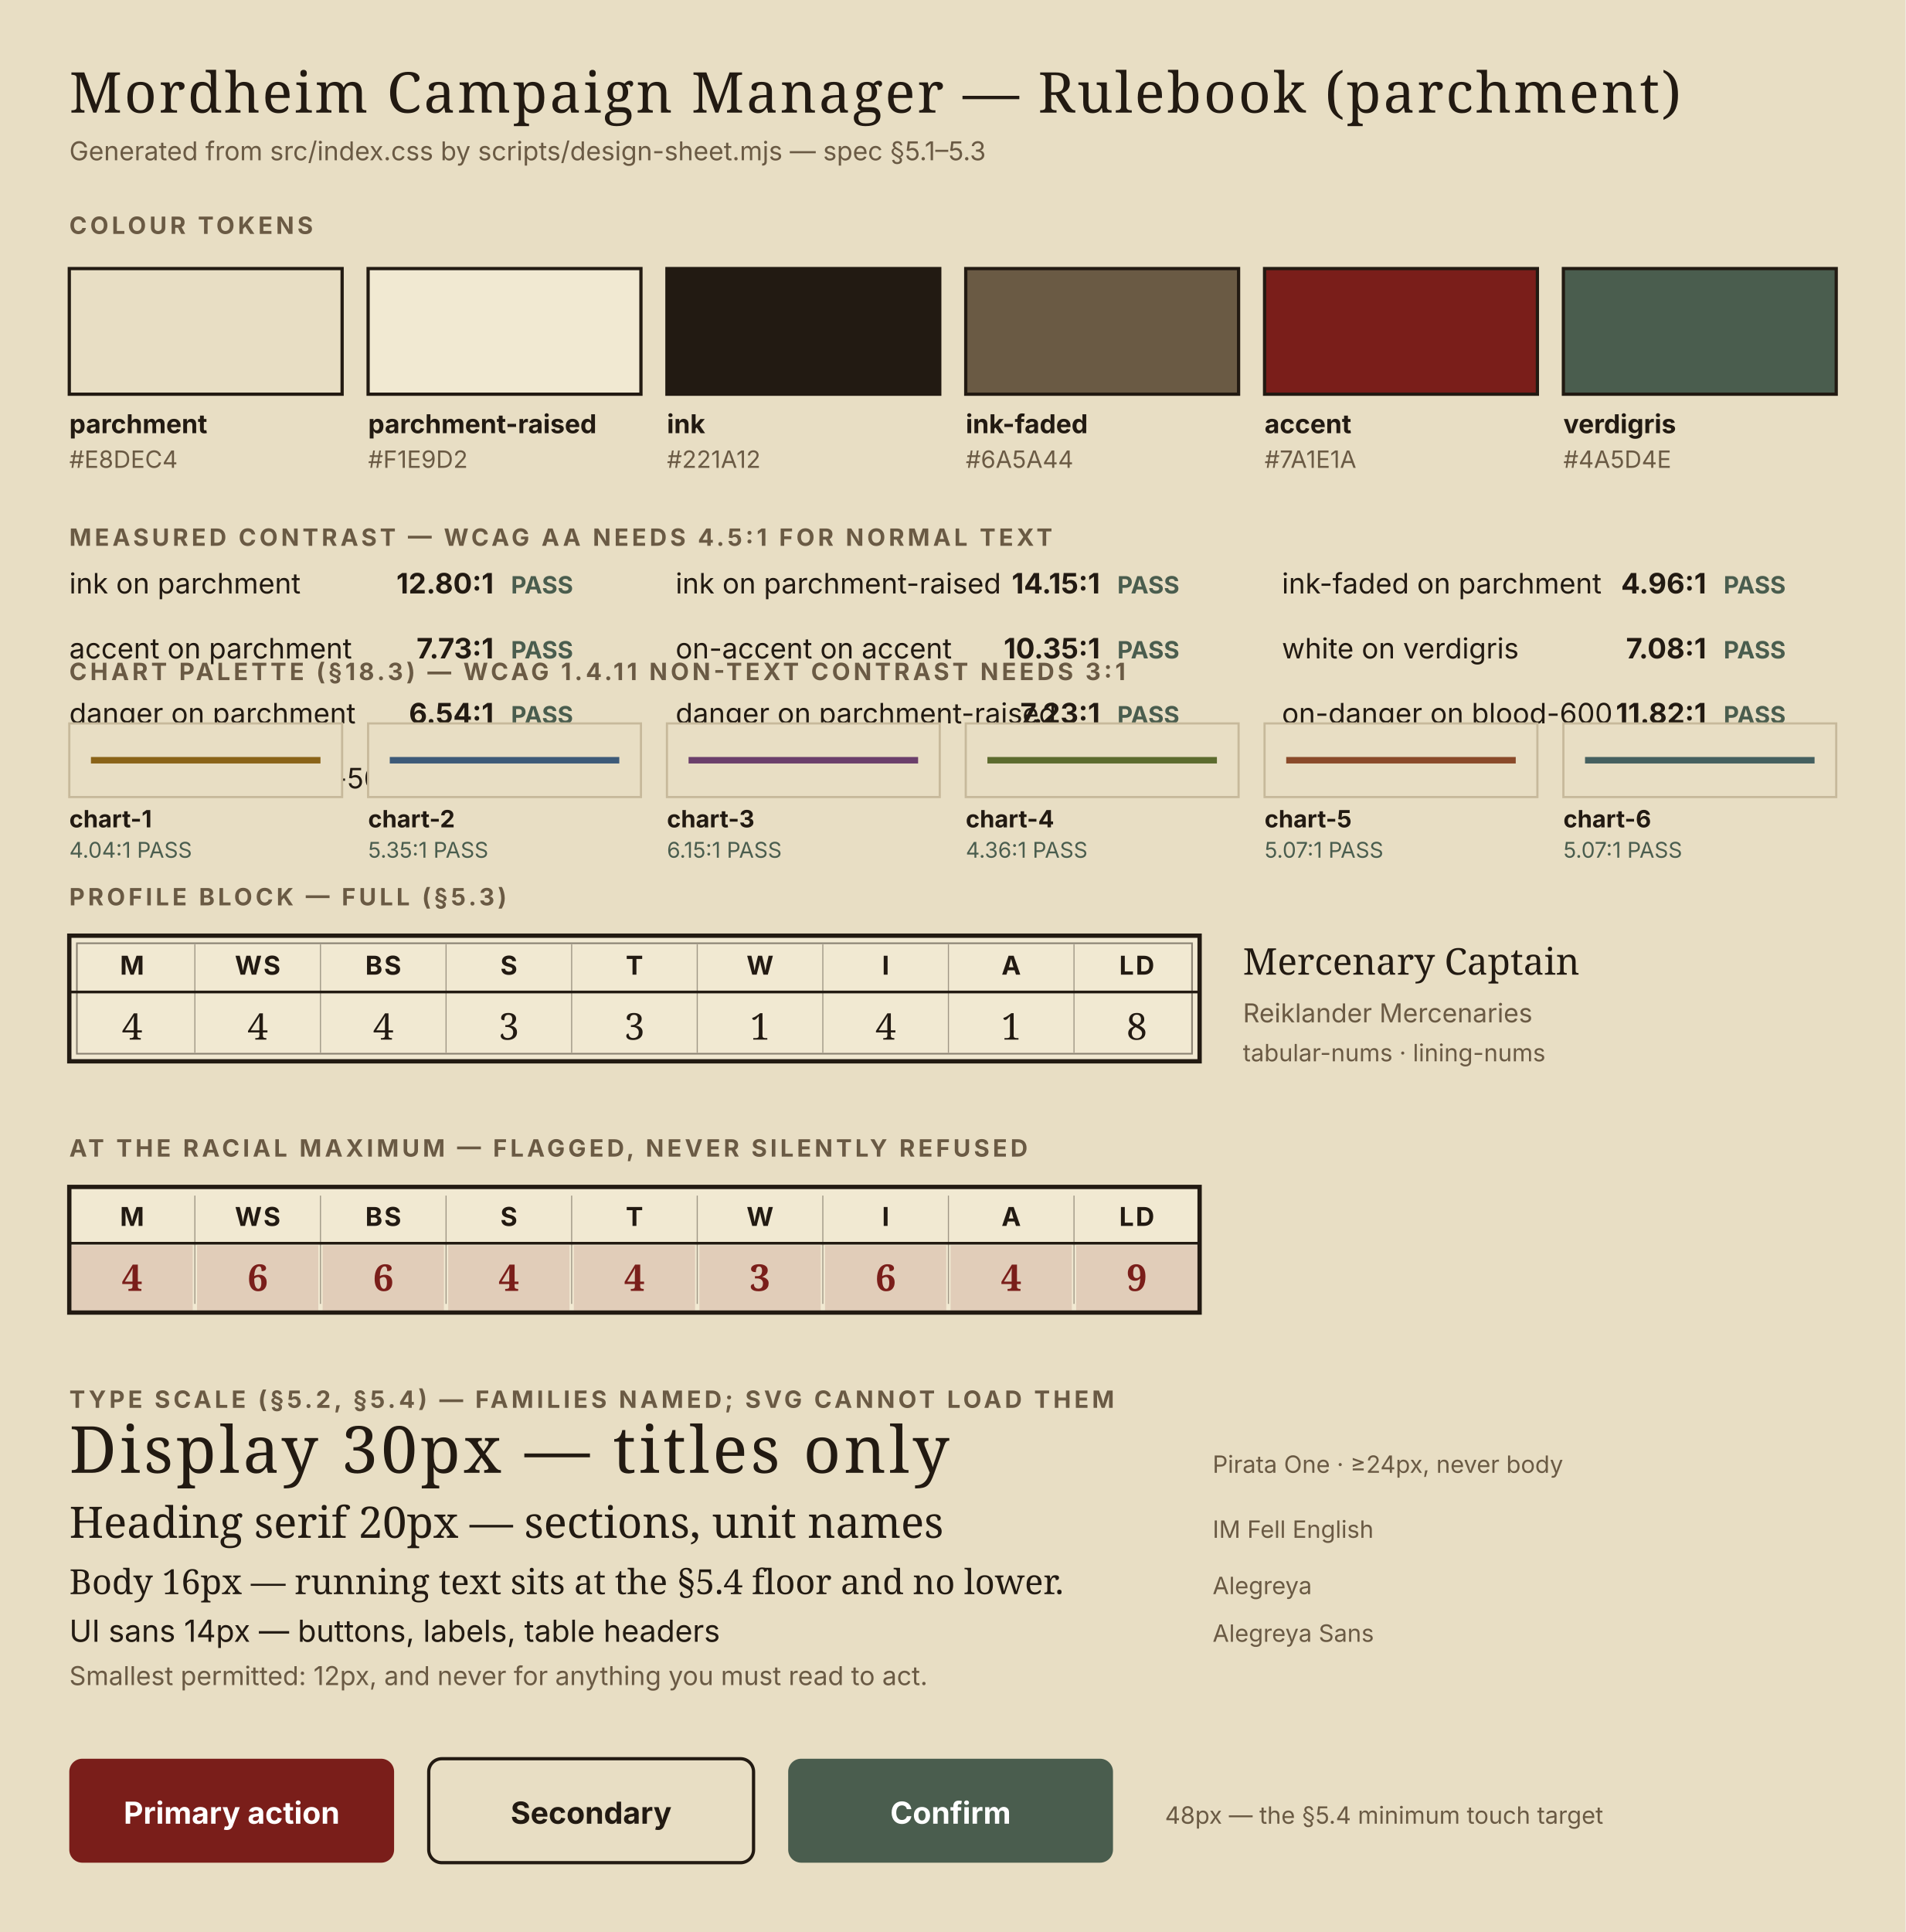
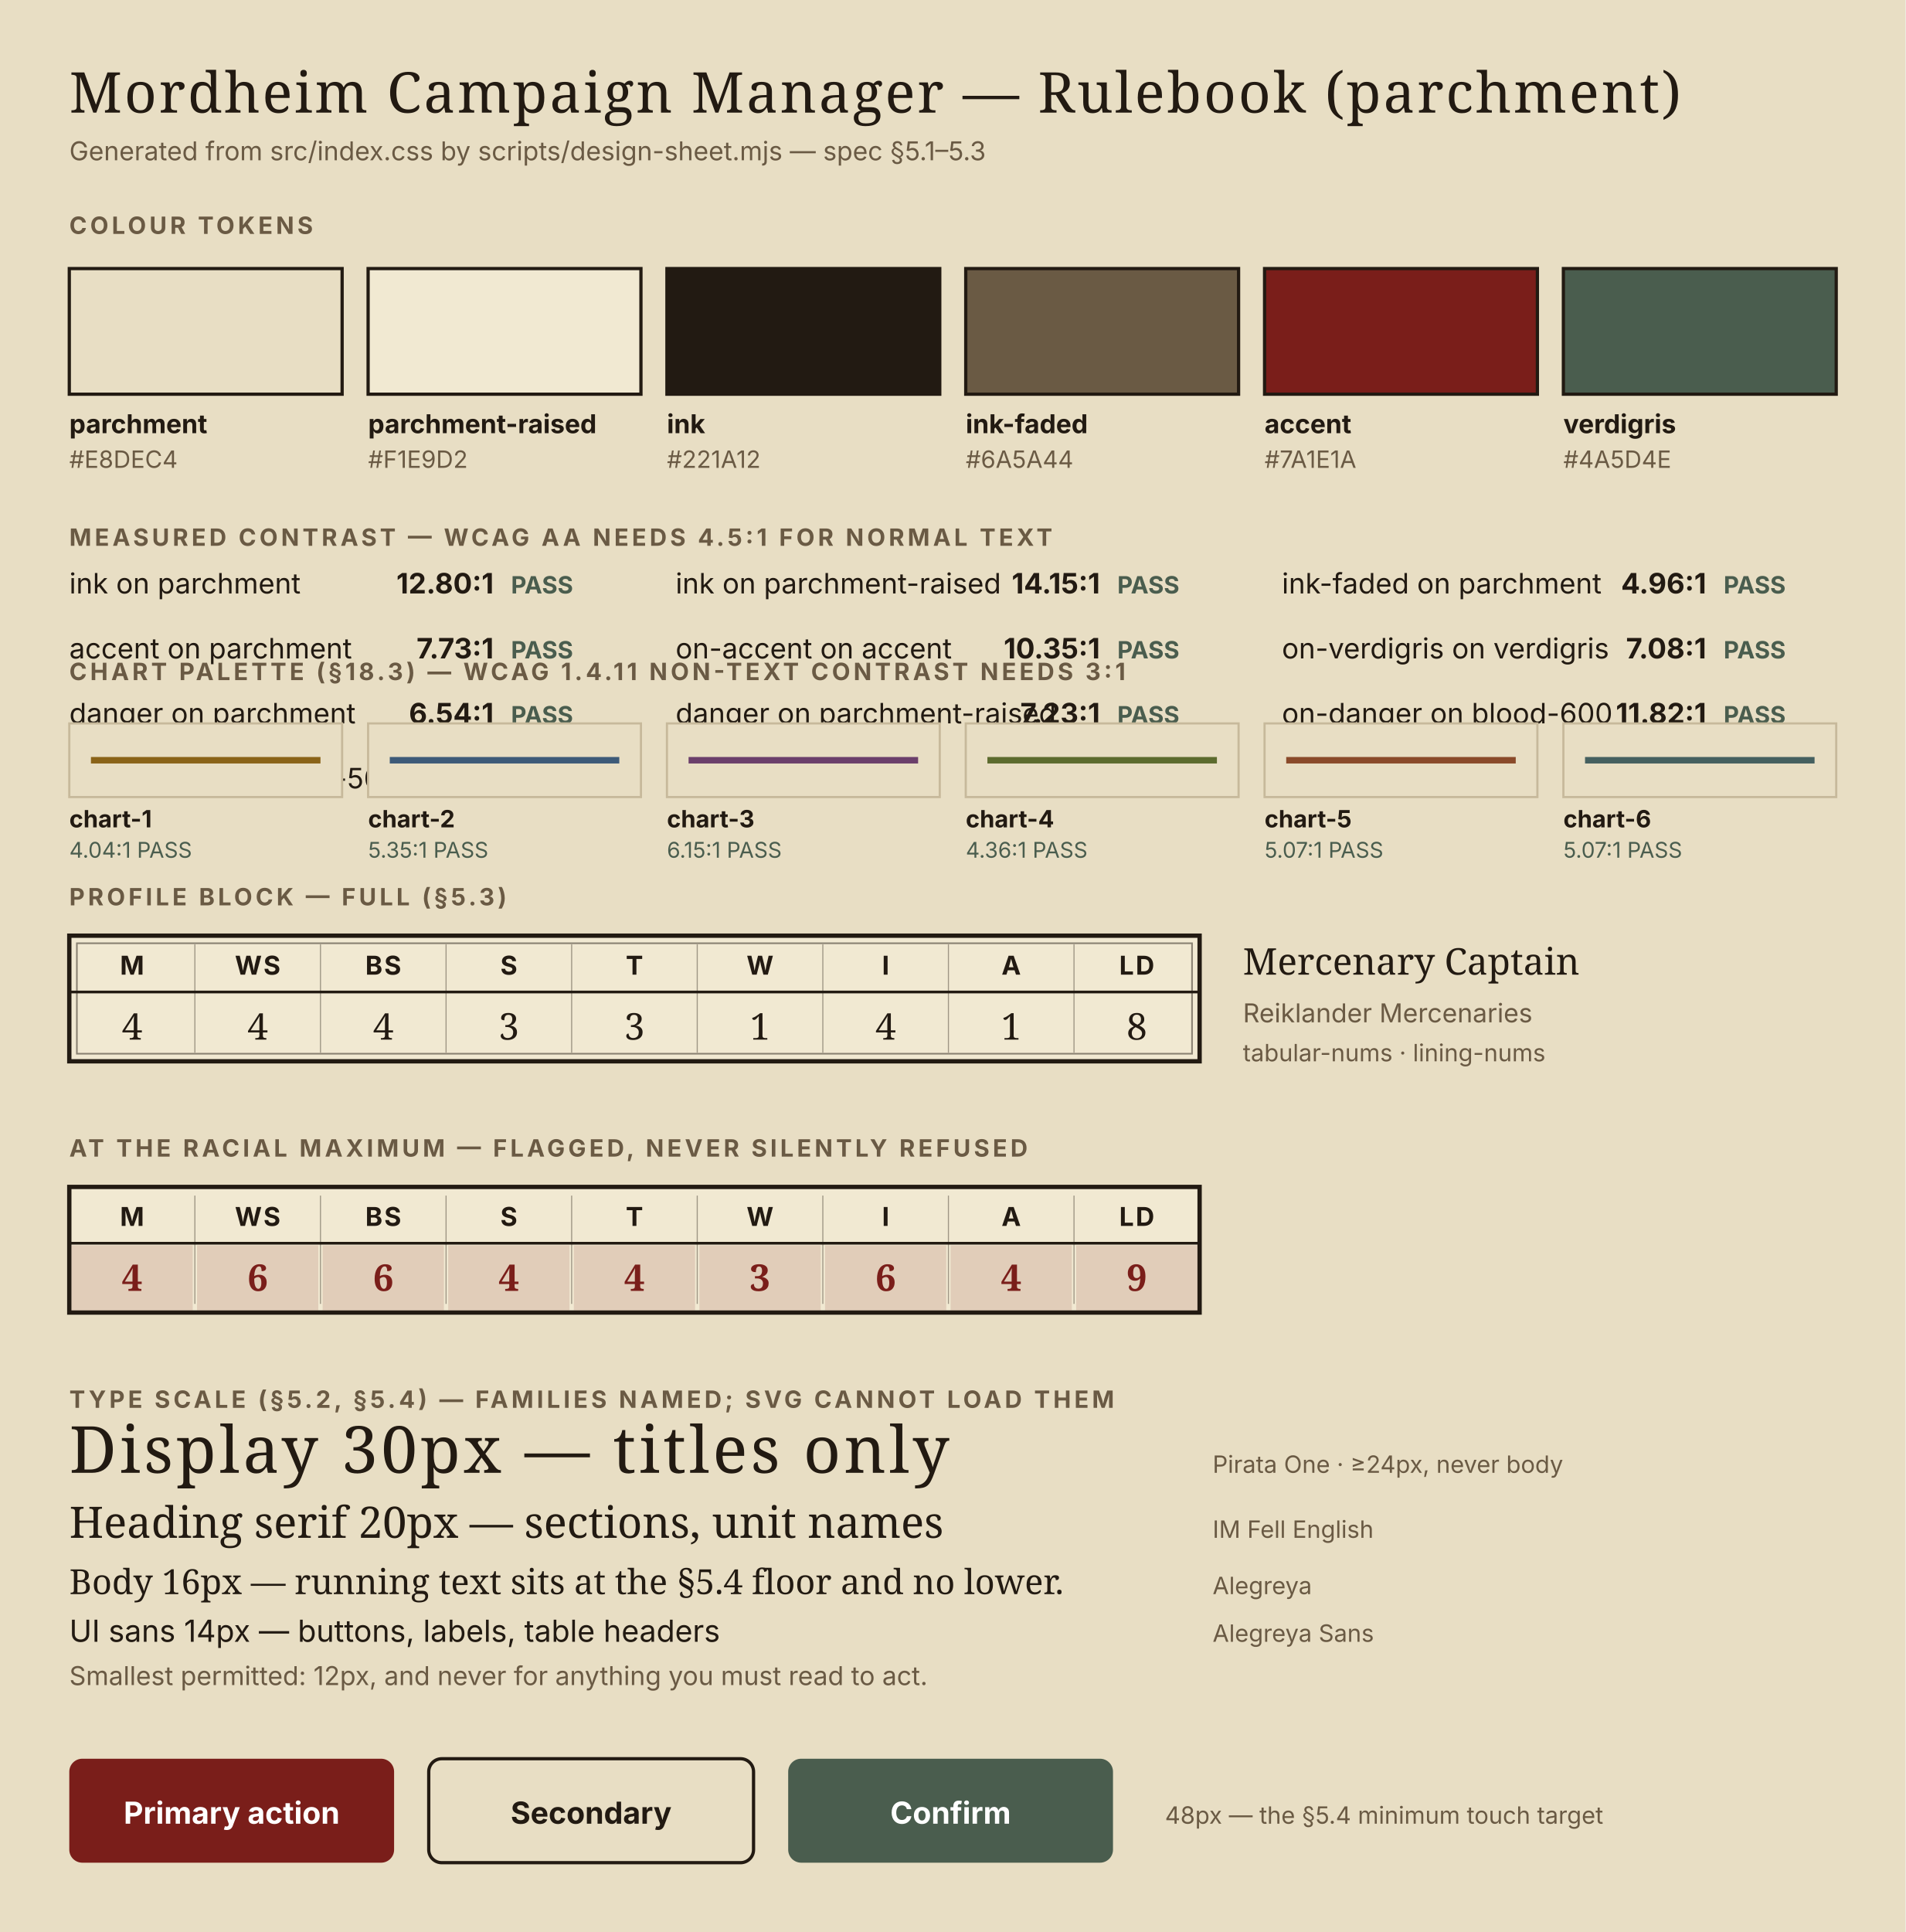
<svg xmlns="http://www.w3.org/2000/svg" viewBox="0 0 880 892" width="880" height="892" role="img" aria-label="Rulebook (parchment) design tokens, profile block and type scale">
  <rect width="880" height="892" fill="#E8DEC4" />
  <text x="32" y="52" font-family="Georgia, serif" font-size="26" font-weight="normal" font-style="normal" fill="#221A12" text-anchor="start" letter-spacing="1">Mordheim Campaign Manager — Rulebook (parchment)</text>
  <text x="32" y="74" font-family="system-ui, -apple-system, Segoe UI, sans-serif" font-size="12" font-weight="normal" font-style="normal" fill="#6A5A44" text-anchor="start" letter-spacing="0">Generated from src/index.css by scripts/design-sheet.mjs — spec §5.1–5.3</text>
  <text x="32" y="108" font-family="system-ui, -apple-system, Segoe UI, sans-serif" font-size="11" font-weight="bold" font-style="normal" fill="#6A5A44" text-anchor="start" letter-spacing="1.5">COLOUR TOKENS</text>
  <rect x="32" y="124" width="126" height="58" fill="#E8DEC4" stroke="#221A12" stroke-width="1.5" />
  <text x="32" y="200" font-family="system-ui, -apple-system, Segoe UI, sans-serif" font-size="12" font-weight="bold" font-style="normal" fill="#221A12" text-anchor="start" letter-spacing="0">parchment</text>
  <text x="32" y="216" font-family="system-ui, -apple-system, Segoe UI, sans-serif" font-size="11" font-weight="normal" font-style="normal" fill="#6A5A44" text-anchor="start" letter-spacing="0">#E8DEC4</text>
  <rect x="170" y="124" width="126" height="58" fill="#F1E9D2" stroke="#221A12" stroke-width="1.5" />
  <text x="170" y="200" font-family="system-ui, -apple-system, Segoe UI, sans-serif" font-size="12" font-weight="bold" font-style="normal" fill="#221A12" text-anchor="start" letter-spacing="0">parchment-raised</text>
  <text x="170" y="216" font-family="system-ui, -apple-system, Segoe UI, sans-serif" font-size="11" font-weight="normal" font-style="normal" fill="#6A5A44" text-anchor="start" letter-spacing="0">#F1E9D2</text>
  <rect x="308" y="124" width="126" height="58" fill="#221A12" stroke="#221A12" stroke-width="1.5" />
  <text x="308" y="200" font-family="system-ui, -apple-system, Segoe UI, sans-serif" font-size="12" font-weight="bold" font-style="normal" fill="#221A12" text-anchor="start" letter-spacing="0">ink</text>
  <text x="308" y="216" font-family="system-ui, -apple-system, Segoe UI, sans-serif" font-size="11" font-weight="normal" font-style="normal" fill="#6A5A44" text-anchor="start" letter-spacing="0">#221A12</text>
  <rect x="446" y="124" width="126" height="58" fill="#6A5A44" stroke="#221A12" stroke-width="1.5" />
  <text x="446" y="200" font-family="system-ui, -apple-system, Segoe UI, sans-serif" font-size="12" font-weight="bold" font-style="normal" fill="#221A12" text-anchor="start" letter-spacing="0">ink-faded</text>
  <text x="446" y="216" font-family="system-ui, -apple-system, Segoe UI, sans-serif" font-size="11" font-weight="normal" font-style="normal" fill="#6A5A44" text-anchor="start" letter-spacing="0">#6A5A44</text>
  <rect x="584" y="124" width="126" height="58" fill="#7A1E1A" stroke="#221A12" stroke-width="1.5" />
  <text x="584" y="200" font-family="system-ui, -apple-system, Segoe UI, sans-serif" font-size="12" font-weight="bold" font-style="normal" fill="#221A12" text-anchor="start" letter-spacing="0">accent</text>
  <text x="584" y="216" font-family="system-ui, -apple-system, Segoe UI, sans-serif" font-size="11" font-weight="normal" font-style="normal" fill="#6A5A44" text-anchor="start" letter-spacing="0">#7A1E1A</text>
  <rect x="722" y="124" width="126" height="58" fill="#4A5D4E" stroke="#221A12" stroke-width="1.5" />
  <text x="722" y="200" font-family="system-ui, -apple-system, Segoe UI, sans-serif" font-size="12" font-weight="bold" font-style="normal" fill="#221A12" text-anchor="start" letter-spacing="0">verdigris</text>
  <text x="722" y="216" font-family="system-ui, -apple-system, Segoe UI, sans-serif" font-size="11" font-weight="normal" font-style="normal" fill="#6A5A44" text-anchor="start" letter-spacing="0">#4A5D4E</text>
  <text x="32" y="252" font-family="system-ui, -apple-system, Segoe UI, sans-serif" font-size="11" font-weight="bold" font-style="normal" fill="#6A5A44" text-anchor="start" letter-spacing="1.5">MEASURED CONTRAST — WCAG AA NEEDS 4.5:1 FOR NORMAL TEXT</text>
  <text x="32" y="274" font-family="system-ui, -apple-system, Segoe UI, sans-serif" font-size="13" font-weight="normal" font-style="normal" fill="#221A12" text-anchor="start" letter-spacing="0">ink on parchment</text>
  <text x="228" y="274" font-family="system-ui, -apple-system, Segoe UI, sans-serif" font-size="13" font-weight="bold" font-style="normal" fill="#221A12" text-anchor="end" letter-spacing="0">12.80:1</text>
  <text x="236" y="274" font-family="system-ui, -apple-system, Segoe UI, sans-serif" font-size="11" font-weight="bold" font-style="normal" fill="#4A5D4E" text-anchor="start" letter-spacing="0">PASS</text>
  <text x="312" y="274" font-family="system-ui, -apple-system, Segoe UI, sans-serif" font-size="13" font-weight="normal" font-style="normal" fill="#221A12" text-anchor="start" letter-spacing="0">ink on parchment-raised</text>
  <text x="508" y="274" font-family="system-ui, -apple-system, Segoe UI, sans-serif" font-size="13" font-weight="bold" font-style="normal" fill="#221A12" text-anchor="end" letter-spacing="0">14.15:1</text>
  <text x="516" y="274" font-family="system-ui, -apple-system, Segoe UI, sans-serif" font-size="11" font-weight="bold" font-style="normal" fill="#4A5D4E" text-anchor="start" letter-spacing="0">PASS</text>
  <text x="592" y="274" font-family="system-ui, -apple-system, Segoe UI, sans-serif" font-size="13" font-weight="normal" font-style="normal" fill="#221A12" text-anchor="start" letter-spacing="0">ink-faded on parchment</text>
  <text x="788" y="274" font-family="system-ui, -apple-system, Segoe UI, sans-serif" font-size="13" font-weight="bold" font-style="normal" fill="#221A12" text-anchor="end" letter-spacing="0">4.96:1</text>
  <text x="796" y="274" font-family="system-ui, -apple-system, Segoe UI, sans-serif" font-size="11" font-weight="bold" font-style="normal" fill="#4A5D4E" text-anchor="start" letter-spacing="0">PASS</text>
  <text x="32" y="304" font-family="system-ui, -apple-system, Segoe UI, sans-serif" font-size="13" font-weight="normal" font-style="normal" fill="#221A12" text-anchor="start" letter-spacing="0">accent on parchment</text>
  <text x="228" y="304" font-family="system-ui, -apple-system, Segoe UI, sans-serif" font-size="13" font-weight="bold" font-style="normal" fill="#221A12" text-anchor="end" letter-spacing="0">7.73:1</text>
  <text x="236" y="304" font-family="system-ui, -apple-system, Segoe UI, sans-serif" font-size="11" font-weight="bold" font-style="normal" fill="#4A5D4E" text-anchor="start" letter-spacing="0">PASS</text>
  <text x="312" y="304" font-family="system-ui, -apple-system, Segoe UI, sans-serif" font-size="13" font-weight="normal" font-style="normal" fill="#221A12" text-anchor="start" letter-spacing="0">on-accent on accent</text>
  <text x="508" y="304" font-family="system-ui, -apple-system, Segoe UI, sans-serif" font-size="13" font-weight="bold" font-style="normal" fill="#221A12" text-anchor="end" letter-spacing="0">10.35:1</text>
  <text x="516" y="304" font-family="system-ui, -apple-system, Segoe UI, sans-serif" font-size="11" font-weight="bold" font-style="normal" fill="#4A5D4E" text-anchor="start" letter-spacing="0">PASS</text>
-   <text x="592" y="304" font-family="system-ui, -apple-system, Segoe UI, sans-serif" font-size="13" font-weight="normal" font-style="normal" fill="#221A12" text-anchor="start" letter-spacing="0">white on verdigris</text>
+   <text x="592" y="304" font-family="system-ui, -apple-system, Segoe UI, sans-serif" font-size="13" font-weight="normal" font-style="normal" fill="#221A12" text-anchor="start" letter-spacing="0">on-verdigris on verdigris</text>
  <text x="788" y="304" font-family="system-ui, -apple-system, Segoe UI, sans-serif" font-size="13" font-weight="bold" font-style="normal" fill="#221A12" text-anchor="end" letter-spacing="0">7.08:1</text>
  <text x="796" y="304" font-family="system-ui, -apple-system, Segoe UI, sans-serif" font-size="11" font-weight="bold" font-style="normal" fill="#4A5D4E" text-anchor="start" letter-spacing="0">PASS</text>
  <text x="32" y="334" font-family="system-ui, -apple-system, Segoe UI, sans-serif" font-size="13" font-weight="normal" font-style="normal" fill="#221A12" text-anchor="start" letter-spacing="0">danger on parchment</text>
  <text x="228" y="334" font-family="system-ui, -apple-system, Segoe UI, sans-serif" font-size="13" font-weight="bold" font-style="normal" fill="#221A12" text-anchor="end" letter-spacing="0">6.54:1</text>
  <text x="236" y="334" font-family="system-ui, -apple-system, Segoe UI, sans-serif" font-size="11" font-weight="bold" font-style="normal" fill="#4A5D4E" text-anchor="start" letter-spacing="0">PASS</text>
  <text x="312" y="334" font-family="system-ui, -apple-system, Segoe UI, sans-serif" font-size="13" font-weight="normal" font-style="normal" fill="#221A12" text-anchor="start" letter-spacing="0">danger on parchment-raised</text>
  <text x="508" y="334" font-family="system-ui, -apple-system, Segoe UI, sans-serif" font-size="13" font-weight="bold" font-style="normal" fill="#221A12" text-anchor="end" letter-spacing="0">7.23:1</text>
  <text x="516" y="334" font-family="system-ui, -apple-system, Segoe UI, sans-serif" font-size="11" font-weight="bold" font-style="normal" fill="#4A5D4E" text-anchor="start" letter-spacing="0">PASS</text>
  <text x="592" y="334" font-family="system-ui, -apple-system, Segoe UI, sans-serif" font-size="13" font-weight="normal" font-style="normal" fill="#221A12" text-anchor="start" letter-spacing="0">on-danger on blood-600</text>
  <text x="788" y="334" font-family="system-ui, -apple-system, Segoe UI, sans-serif" font-size="13" font-weight="bold" font-style="normal" fill="#221A12" text-anchor="end" letter-spacing="0">11.82:1</text>
  <text x="796" y="334" font-family="system-ui, -apple-system, Segoe UI, sans-serif" font-size="11" font-weight="bold" font-style="normal" fill="#4A5D4E" text-anchor="start" letter-spacing="0">PASS</text>
  <text x="32" y="364" font-family="system-ui, -apple-system, Segoe UI, sans-serif" font-size="13" font-weight="normal" font-style="normal" fill="#221A12" text-anchor="start" letter-spacing="0">on-danger on blood-500</text>
  <text x="228" y="364" font-family="system-ui, -apple-system, Segoe UI, sans-serif" font-size="13" font-weight="bold" font-style="normal" fill="#221A12" text-anchor="end" letter-spacing="0">8.77:1</text>
  <text x="236" y="364" font-family="system-ui, -apple-system, Segoe UI, sans-serif" font-size="11" font-weight="bold" font-style="normal" fill="#4A5D4E" text-anchor="start" letter-spacing="0">PASS</text>
  <text x="32" y="314" font-family="system-ui, -apple-system, Segoe UI, sans-serif" font-size="11" font-weight="bold" font-style="normal" fill="#6A5A44" text-anchor="start" letter-spacing="1.5">CHART PALETTE (§18.3) — WCAG 1.4.11 NON-TEXT CONTRAST NEEDS 3:1</text>
  <rect x="32" y="334" width="126" height="34" fill="#E8DEC4" stroke="#C7B99B" stroke-width="1" />
  <line x1="42" y1="351" x2="148" y2="351" stroke="#8A6318" stroke-width="3" />
  <text x="32" y="382" font-family="system-ui, -apple-system, Segoe UI, sans-serif" font-size="11" font-weight="bold" font-style="normal" fill="#221A12" text-anchor="start" letter-spacing="0">chart-1</text>
  <text x="32" y="396" font-family="system-ui, -apple-system, Segoe UI, sans-serif" font-size="10" font-weight="normal" font-style="normal" fill="#4A5D4E" text-anchor="start" letter-spacing="0">4.04:1 PASS</text>
  <rect x="170" y="334" width="126" height="34" fill="#E8DEC4" stroke="#C7B99B" stroke-width="1" />
  <line x1="180" y1="351" x2="286" y2="351" stroke="#3D5A78" stroke-width="3" />
  <text x="170" y="382" font-family="system-ui, -apple-system, Segoe UI, sans-serif" font-size="11" font-weight="bold" font-style="normal" fill="#221A12" text-anchor="start" letter-spacing="0">chart-2</text>
  <text x="170" y="396" font-family="system-ui, -apple-system, Segoe UI, sans-serif" font-size="10" font-weight="normal" font-style="normal" fill="#4A5D4E" text-anchor="start" letter-spacing="0">5.35:1 PASS</text>
  <rect x="308" y="334" width="126" height="34" fill="#E8DEC4" stroke="#C7B99B" stroke-width="1" />
  <line x1="318" y1="351" x2="424" y2="351" stroke="#6B3F6B" stroke-width="3" />
  <text x="308" y="382" font-family="system-ui, -apple-system, Segoe UI, sans-serif" font-size="11" font-weight="bold" font-style="normal" fill="#221A12" text-anchor="start" letter-spacing="0">chart-3</text>
  <text x="308" y="396" font-family="system-ui, -apple-system, Segoe UI, sans-serif" font-size="10" font-weight="normal" font-style="normal" fill="#4A5D4E" text-anchor="start" letter-spacing="0">6.15:1 PASS</text>
  <rect x="446" y="334" width="126" height="34" fill="#E8DEC4" stroke="#C7B99B" stroke-width="1" />
  <line x1="456" y1="351" x2="562" y2="351" stroke="#5C6B2E" stroke-width="3" />
  <text x="446" y="382" font-family="system-ui, -apple-system, Segoe UI, sans-serif" font-size="11" font-weight="bold" font-style="normal" fill="#221A12" text-anchor="start" letter-spacing="0">chart-4</text>
  <text x="446" y="396" font-family="system-ui, -apple-system, Segoe UI, sans-serif" font-size="10" font-weight="normal" font-style="normal" fill="#4A5D4E" text-anchor="start" letter-spacing="0">4.36:1 PASS</text>
  <rect x="584" y="334" width="126" height="34" fill="#E8DEC4" stroke="#C7B99B" stroke-width="1" />
  <line x1="594" y1="351" x2="700" y2="351" stroke="#8A4A2A" stroke-width="3" />
  <text x="584" y="382" font-family="system-ui, -apple-system, Segoe UI, sans-serif" font-size="11" font-weight="bold" font-style="normal" fill="#221A12" text-anchor="start" letter-spacing="0">chart-5</text>
  <text x="584" y="396" font-family="system-ui, -apple-system, Segoe UI, sans-serif" font-size="10" font-weight="normal" font-style="normal" fill="#4A5D4E" text-anchor="start" letter-spacing="0">5.07:1 PASS</text>
  <rect x="722" y="334" width="126" height="34" fill="#E8DEC4" stroke="#C7B99B" stroke-width="1" />
  <line x1="732" y1="351" x2="838" y2="351" stroke="#45605F" stroke-width="3" />
  <text x="722" y="382" font-family="system-ui, -apple-system, Segoe UI, sans-serif" font-size="11" font-weight="bold" font-style="normal" fill="#221A12" text-anchor="start" letter-spacing="0">chart-6</text>
  <text x="722" y="396" font-family="system-ui, -apple-system, Segoe UI, sans-serif" font-size="10" font-weight="normal" font-style="normal" fill="#4A5D4E" text-anchor="start" letter-spacing="0">5.07:1 PASS</text>
  <text x="32" y="418" font-family="system-ui, -apple-system, Segoe UI, sans-serif" font-size="11" font-weight="bold" font-style="normal" fill="#6A5A44" text-anchor="start" letter-spacing="1.5">PROFILE BLOCK — FULL (§5.3)</text>
  <rect x="32" y="432" width="522" height="58" fill="#F1E9D2" stroke="#221A12" stroke-width="2" />
  <rect x="35.5" y="435.5" width="515" height="51" fill="none" stroke="#221A12" stroke-width="0.75" opacity="0.5" />
  <line x1="32" y1="458" x2="554" y2="458" stroke="#221A12" stroke-width="1.25" />
  <text x="61" y="450" font-family="system-ui, -apple-system, Segoe UI, sans-serif" font-size="12" font-weight="bold" font-style="normal" fill="#221A12" text-anchor="middle" letter-spacing="0.8">M</text>
  <text x="61" y="480" font-family="Georgia, serif" font-size="17" font-weight="normal" font-style="normal" fill="#221A12" text-anchor="middle" letter-spacing="0">4</text>
  <line x1="90" y1="436" x2="90" y2="486" stroke="#221A12" stroke-width="0.5" opacity="0.4" />
  <text x="119" y="450" font-family="system-ui, -apple-system, Segoe UI, sans-serif" font-size="12" font-weight="bold" font-style="normal" fill="#221A12" text-anchor="middle" letter-spacing="0.8">WS</text>
  <text x="119" y="480" font-family="Georgia, serif" font-size="17" font-weight="normal" font-style="normal" fill="#221A12" text-anchor="middle" letter-spacing="0">4</text>
  <line x1="148" y1="436" x2="148" y2="486" stroke="#221A12" stroke-width="0.5" opacity="0.4" />
  <text x="177" y="450" font-family="system-ui, -apple-system, Segoe UI, sans-serif" font-size="12" font-weight="bold" font-style="normal" fill="#221A12" text-anchor="middle" letter-spacing="0.8">BS</text>
  <text x="177" y="480" font-family="Georgia, serif" font-size="17" font-weight="normal" font-style="normal" fill="#221A12" text-anchor="middle" letter-spacing="0">4</text>
  <line x1="206" y1="436" x2="206" y2="486" stroke="#221A12" stroke-width="0.5" opacity="0.4" />
  <text x="235" y="450" font-family="system-ui, -apple-system, Segoe UI, sans-serif" font-size="12" font-weight="bold" font-style="normal" fill="#221A12" text-anchor="middle" letter-spacing="0.8">S</text>
  <text x="235" y="480" font-family="Georgia, serif" font-size="17" font-weight="normal" font-style="normal" fill="#221A12" text-anchor="middle" letter-spacing="0">3</text>
  <line x1="264" y1="436" x2="264" y2="486" stroke="#221A12" stroke-width="0.5" opacity="0.4" />
  <text x="293" y="450" font-family="system-ui, -apple-system, Segoe UI, sans-serif" font-size="12" font-weight="bold" font-style="normal" fill="#221A12" text-anchor="middle" letter-spacing="0.8">T</text>
  <text x="293" y="480" font-family="Georgia, serif" font-size="17" font-weight="normal" font-style="normal" fill="#221A12" text-anchor="middle" letter-spacing="0">3</text>
  <line x1="322" y1="436" x2="322" y2="486" stroke="#221A12" stroke-width="0.5" opacity="0.4" />
  <text x="351" y="450" font-family="system-ui, -apple-system, Segoe UI, sans-serif" font-size="12" font-weight="bold" font-style="normal" fill="#221A12" text-anchor="middle" letter-spacing="0.8">W</text>
  <text x="351" y="480" font-family="Georgia, serif" font-size="17" font-weight="normal" font-style="normal" fill="#221A12" text-anchor="middle" letter-spacing="0">1</text>
  <line x1="380" y1="436" x2="380" y2="486" stroke="#221A12" stroke-width="0.5" opacity="0.4" />
  <text x="409" y="450" font-family="system-ui, -apple-system, Segoe UI, sans-serif" font-size="12" font-weight="bold" font-style="normal" fill="#221A12" text-anchor="middle" letter-spacing="0.8">I</text>
  <text x="409" y="480" font-family="Georgia, serif" font-size="17" font-weight="normal" font-style="normal" fill="#221A12" text-anchor="middle" letter-spacing="0">4</text>
  <line x1="438" y1="436" x2="438" y2="486" stroke="#221A12" stroke-width="0.5" opacity="0.4" />
  <text x="467" y="450" font-family="system-ui, -apple-system, Segoe UI, sans-serif" font-size="12" font-weight="bold" font-style="normal" fill="#221A12" text-anchor="middle" letter-spacing="0.8">A</text>
  <text x="467" y="480" font-family="Georgia, serif" font-size="17" font-weight="normal" font-style="normal" fill="#221A12" text-anchor="middle" letter-spacing="0">1</text>
  <line x1="496" y1="436" x2="496" y2="486" stroke="#221A12" stroke-width="0.5" opacity="0.4" />
  <text x="525" y="450" font-family="system-ui, -apple-system, Segoe UI, sans-serif" font-size="12" font-weight="bold" font-style="normal" fill="#221A12" text-anchor="middle" letter-spacing="0.8">LD</text>
  <text x="525" y="480" font-family="Georgia, serif" font-size="17" font-weight="normal" font-style="normal" fill="#221A12" text-anchor="middle" letter-spacing="0">8</text>
  <text x="574" y="450" font-family="Georgia, serif" font-size="17" font-weight="normal" font-style="normal" fill="#221A12" text-anchor="start" letter-spacing="0">Mercenary Captain</text>
  <text x="574" y="472" font-family="system-ui, -apple-system, Segoe UI, sans-serif" font-size="12" font-weight="normal" font-style="normal" fill="#6A5A44" text-anchor="start" letter-spacing="0">Reiklander Mercenaries</text>
  <text x="574" y="490" font-family="system-ui, -apple-system, Segoe UI, sans-serif" font-size="11" font-weight="normal" font-style="normal" fill="#6A5A44" text-anchor="start" letter-spacing="0">tabular-nums · lining-nums</text>
  <text x="32" y="534" font-family="system-ui, -apple-system, Segoe UI, sans-serif" font-size="11" font-weight="bold" font-style="normal" fill="#6A5A44" text-anchor="start" letter-spacing="1.5">AT THE RACIAL MAXIMUM — FLAGGED, NEVER SILENTLY REFUSED</text>
  <rect x="32" y="548" width="522" height="58" fill="#F1E9D2" stroke="#221A12" stroke-width="2" />
  <line x1="32" y1="574" x2="554" y2="574" stroke="#221A12" stroke-width="1.25" />
  <rect x="33" y="575" width="56" height="30" fill="#7A1E1A" opacity="0.14" />
  <text x="61" y="566" font-family="system-ui, -apple-system, Segoe UI, sans-serif" font-size="12" font-weight="bold" font-style="normal" fill="#221A12" text-anchor="middle" letter-spacing="0.8">M</text>
  <text x="61" y="596" font-family="Georgia, serif" font-size="17" font-weight="bold" font-style="normal" fill="#7A1E1A" text-anchor="middle" letter-spacing="0">4</text>
  <rect x="91" y="575" width="56" height="30" fill="#7A1E1A" opacity="0.14" />
  <line x1="90" y1="552" x2="90" y2="602" stroke="#221A12" stroke-width="0.5" opacity="0.4" />
  <text x="119" y="566" font-family="system-ui, -apple-system, Segoe UI, sans-serif" font-size="12" font-weight="bold" font-style="normal" fill="#221A12" text-anchor="middle" letter-spacing="0.8">WS</text>
  <text x="119" y="596" font-family="Georgia, serif" font-size="17" font-weight="bold" font-style="normal" fill="#7A1E1A" text-anchor="middle" letter-spacing="0">6</text>
  <rect x="149" y="575" width="56" height="30" fill="#7A1E1A" opacity="0.14" />
  <line x1="148" y1="552" x2="148" y2="602" stroke="#221A12" stroke-width="0.5" opacity="0.4" />
  <text x="177" y="566" font-family="system-ui, -apple-system, Segoe UI, sans-serif" font-size="12" font-weight="bold" font-style="normal" fill="#221A12" text-anchor="middle" letter-spacing="0.8">BS</text>
  <text x="177" y="596" font-family="Georgia, serif" font-size="17" font-weight="bold" font-style="normal" fill="#7A1E1A" text-anchor="middle" letter-spacing="0">6</text>
  <rect x="207" y="575" width="56" height="30" fill="#7A1E1A" opacity="0.14" />
  <line x1="206" y1="552" x2="206" y2="602" stroke="#221A12" stroke-width="0.5" opacity="0.4" />
  <text x="235" y="566" font-family="system-ui, -apple-system, Segoe UI, sans-serif" font-size="12" font-weight="bold" font-style="normal" fill="#221A12" text-anchor="middle" letter-spacing="0.8">S</text>
  <text x="235" y="596" font-family="Georgia, serif" font-size="17" font-weight="bold" font-style="normal" fill="#7A1E1A" text-anchor="middle" letter-spacing="0">4</text>
  <rect x="265" y="575" width="56" height="30" fill="#7A1E1A" opacity="0.14" />
  <line x1="264" y1="552" x2="264" y2="602" stroke="#221A12" stroke-width="0.5" opacity="0.4" />
  <text x="293" y="566" font-family="system-ui, -apple-system, Segoe UI, sans-serif" font-size="12" font-weight="bold" font-style="normal" fill="#221A12" text-anchor="middle" letter-spacing="0.8">T</text>
  <text x="293" y="596" font-family="Georgia, serif" font-size="17" font-weight="bold" font-style="normal" fill="#7A1E1A" text-anchor="middle" letter-spacing="0">4</text>
  <rect x="323" y="575" width="56" height="30" fill="#7A1E1A" opacity="0.14" />
  <line x1="322" y1="552" x2="322" y2="602" stroke="#221A12" stroke-width="0.5" opacity="0.4" />
  <text x="351" y="566" font-family="system-ui, -apple-system, Segoe UI, sans-serif" font-size="12" font-weight="bold" font-style="normal" fill="#221A12" text-anchor="middle" letter-spacing="0.8">W</text>
  <text x="351" y="596" font-family="Georgia, serif" font-size="17" font-weight="bold" font-style="normal" fill="#7A1E1A" text-anchor="middle" letter-spacing="0">3</text>
  <rect x="381" y="575" width="56" height="30" fill="#7A1E1A" opacity="0.14" />
  <line x1="380" y1="552" x2="380" y2="602" stroke="#221A12" stroke-width="0.5" opacity="0.4" />
  <text x="409" y="566" font-family="system-ui, -apple-system, Segoe UI, sans-serif" font-size="12" font-weight="bold" font-style="normal" fill="#221A12" text-anchor="middle" letter-spacing="0.8">I</text>
  <text x="409" y="596" font-family="Georgia, serif" font-size="17" font-weight="bold" font-style="normal" fill="#7A1E1A" text-anchor="middle" letter-spacing="0">6</text>
  <rect x="439" y="575" width="56" height="30" fill="#7A1E1A" opacity="0.14" />
  <line x1="438" y1="552" x2="438" y2="602" stroke="#221A12" stroke-width="0.5" opacity="0.4" />
  <text x="467" y="566" font-family="system-ui, -apple-system, Segoe UI, sans-serif" font-size="12" font-weight="bold" font-style="normal" fill="#221A12" text-anchor="middle" letter-spacing="0.8">A</text>
  <text x="467" y="596" font-family="Georgia, serif" font-size="17" font-weight="bold" font-style="normal" fill="#7A1E1A" text-anchor="middle" letter-spacing="0">4</text>
  <rect x="497" y="575" width="56" height="30" fill="#7A1E1A" opacity="0.14" />
  <line x1="496" y1="552" x2="496" y2="602" stroke="#221A12" stroke-width="0.5" opacity="0.4" />
  <text x="525" y="566" font-family="system-ui, -apple-system, Segoe UI, sans-serif" font-size="12" font-weight="bold" font-style="normal" fill="#221A12" text-anchor="middle" letter-spacing="0.8">LD</text>
  <text x="525" y="596" font-family="Georgia, serif" font-size="17" font-weight="bold" font-style="normal" fill="#7A1E1A" text-anchor="middle" letter-spacing="0">9</text>
  <text x="32" y="650" font-family="system-ui, -apple-system, Segoe UI, sans-serif" font-size="11" font-weight="bold" font-style="normal" fill="#6A5A44" text-anchor="start" letter-spacing="1.5">TYPE SCALE (§5.2, §5.4) — FAMILIES NAMED; SVG CANNOT LOAD THEM</text>
  <text x="32" y="680" font-family="Georgia, serif" font-size="30" font-weight="normal" font-style="normal" fill="#221A12" text-anchor="start" letter-spacing="1.5">Display 30px — titles only</text>
  <text x="560" y="680" font-family="system-ui, -apple-system, Segoe UI, sans-serif" font-size="11" font-weight="normal" font-style="normal" fill="#6A5A44" text-anchor="start" letter-spacing="0">Pirata One · ≥24px, never body</text>
  <text x="32" y="710" font-family="Georgia, serif" font-size="20" font-weight="normal" font-style="normal" fill="#221A12" text-anchor="start" letter-spacing="0">Heading serif 20px — sections, unit names</text>
  <text x="560" y="710" font-family="system-ui, -apple-system, Segoe UI, sans-serif" font-size="11" font-weight="normal" font-style="normal" fill="#6A5A44" text-anchor="start" letter-spacing="0">IM Fell English</text>
  <text x="32" y="736" font-family="Georgia, serif" font-size="16" font-weight="normal" font-style="normal" fill="#221A12" text-anchor="start" letter-spacing="0">Body 16px — running text sits at the §5.4 floor and no lower.</text>
  <text x="560" y="736" font-family="system-ui, -apple-system, Segoe UI, sans-serif" font-size="11" font-weight="normal" font-style="normal" fill="#6A5A44" text-anchor="start" letter-spacing="0">Alegreya</text>
  <text x="32" y="758" font-family="system-ui, -apple-system, Segoe UI, sans-serif" font-size="14" font-weight="normal" font-style="normal" fill="#221A12" text-anchor="start" letter-spacing="0">UI sans 14px — buttons, labels, table headers</text>
  <text x="560" y="758" font-family="system-ui, -apple-system, Segoe UI, sans-serif" font-size="11" font-weight="normal" font-style="normal" fill="#6A5A44" text-anchor="start" letter-spacing="0">Alegreya Sans</text>
  <text x="32" y="778" font-family="system-ui, -apple-system, Segoe UI, sans-serif" font-size="12" font-weight="normal" font-style="normal" fill="#6A5A44" text-anchor="start" letter-spacing="0">Smallest permitted: 12px, and never for anything you must read to act.</text>
  <rect x="32" y="812" width="150" height="48" rx="6" fill="#7A1E1A" />
  <text x="107" y="842" font-family="system-ui, -apple-system, Segoe UI, sans-serif" font-size="14" font-weight="bold" font-style="normal" fill="#FFFFFF" text-anchor="middle" letter-spacing="0">Primary action</text>
  <rect x="198" y="812" width="150" height="48" rx="6" fill="none" stroke="#221A12" stroke-width="1.5" />
  <text x="273" y="842" font-family="system-ui, -apple-system, Segoe UI, sans-serif" font-size="14" font-weight="bold" font-style="normal" fill="#221A12" text-anchor="middle" letter-spacing="0">Secondary</text>
  <rect x="364" y="812" width="150" height="48" rx="6" fill="#4A5D4E" />
  <text x="439" y="842" font-family="system-ui, -apple-system, Segoe UI, sans-serif" font-size="14" font-weight="bold" font-style="normal" fill="#FFFFFF" text-anchor="middle" letter-spacing="0">Confirm</text>
  <text x="538" y="842" font-family="system-ui, -apple-system, Segoe UI, sans-serif" font-size="11" font-weight="normal" font-style="normal" fill="#6A5A44" text-anchor="start" letter-spacing="0">48px — the §5.4 minimum touch target</text>
</svg>
